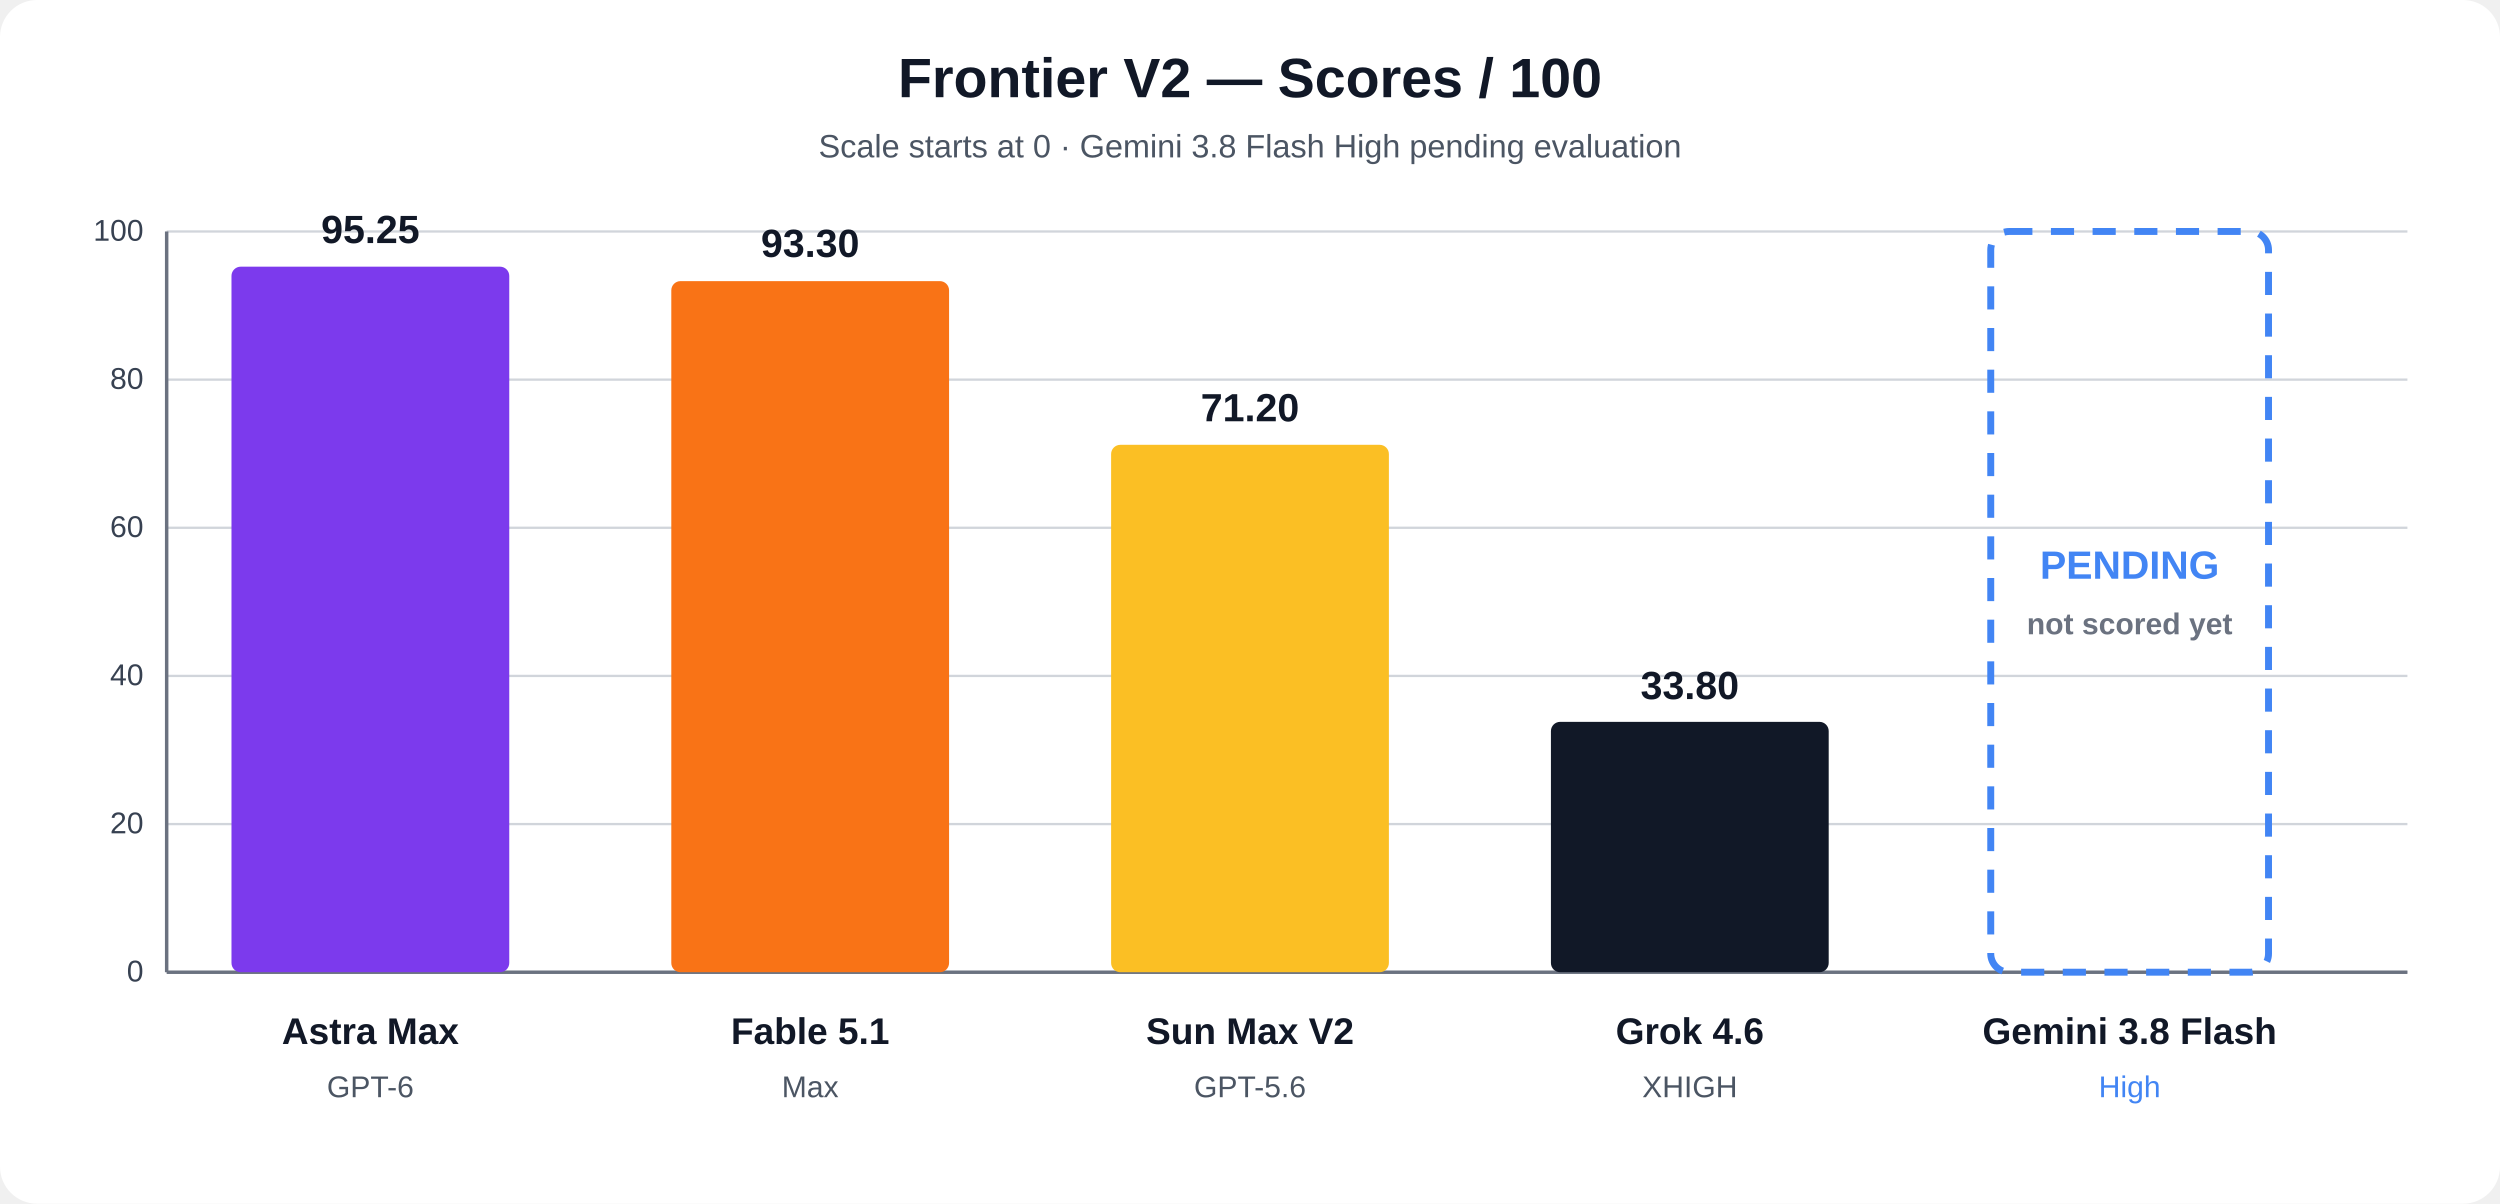
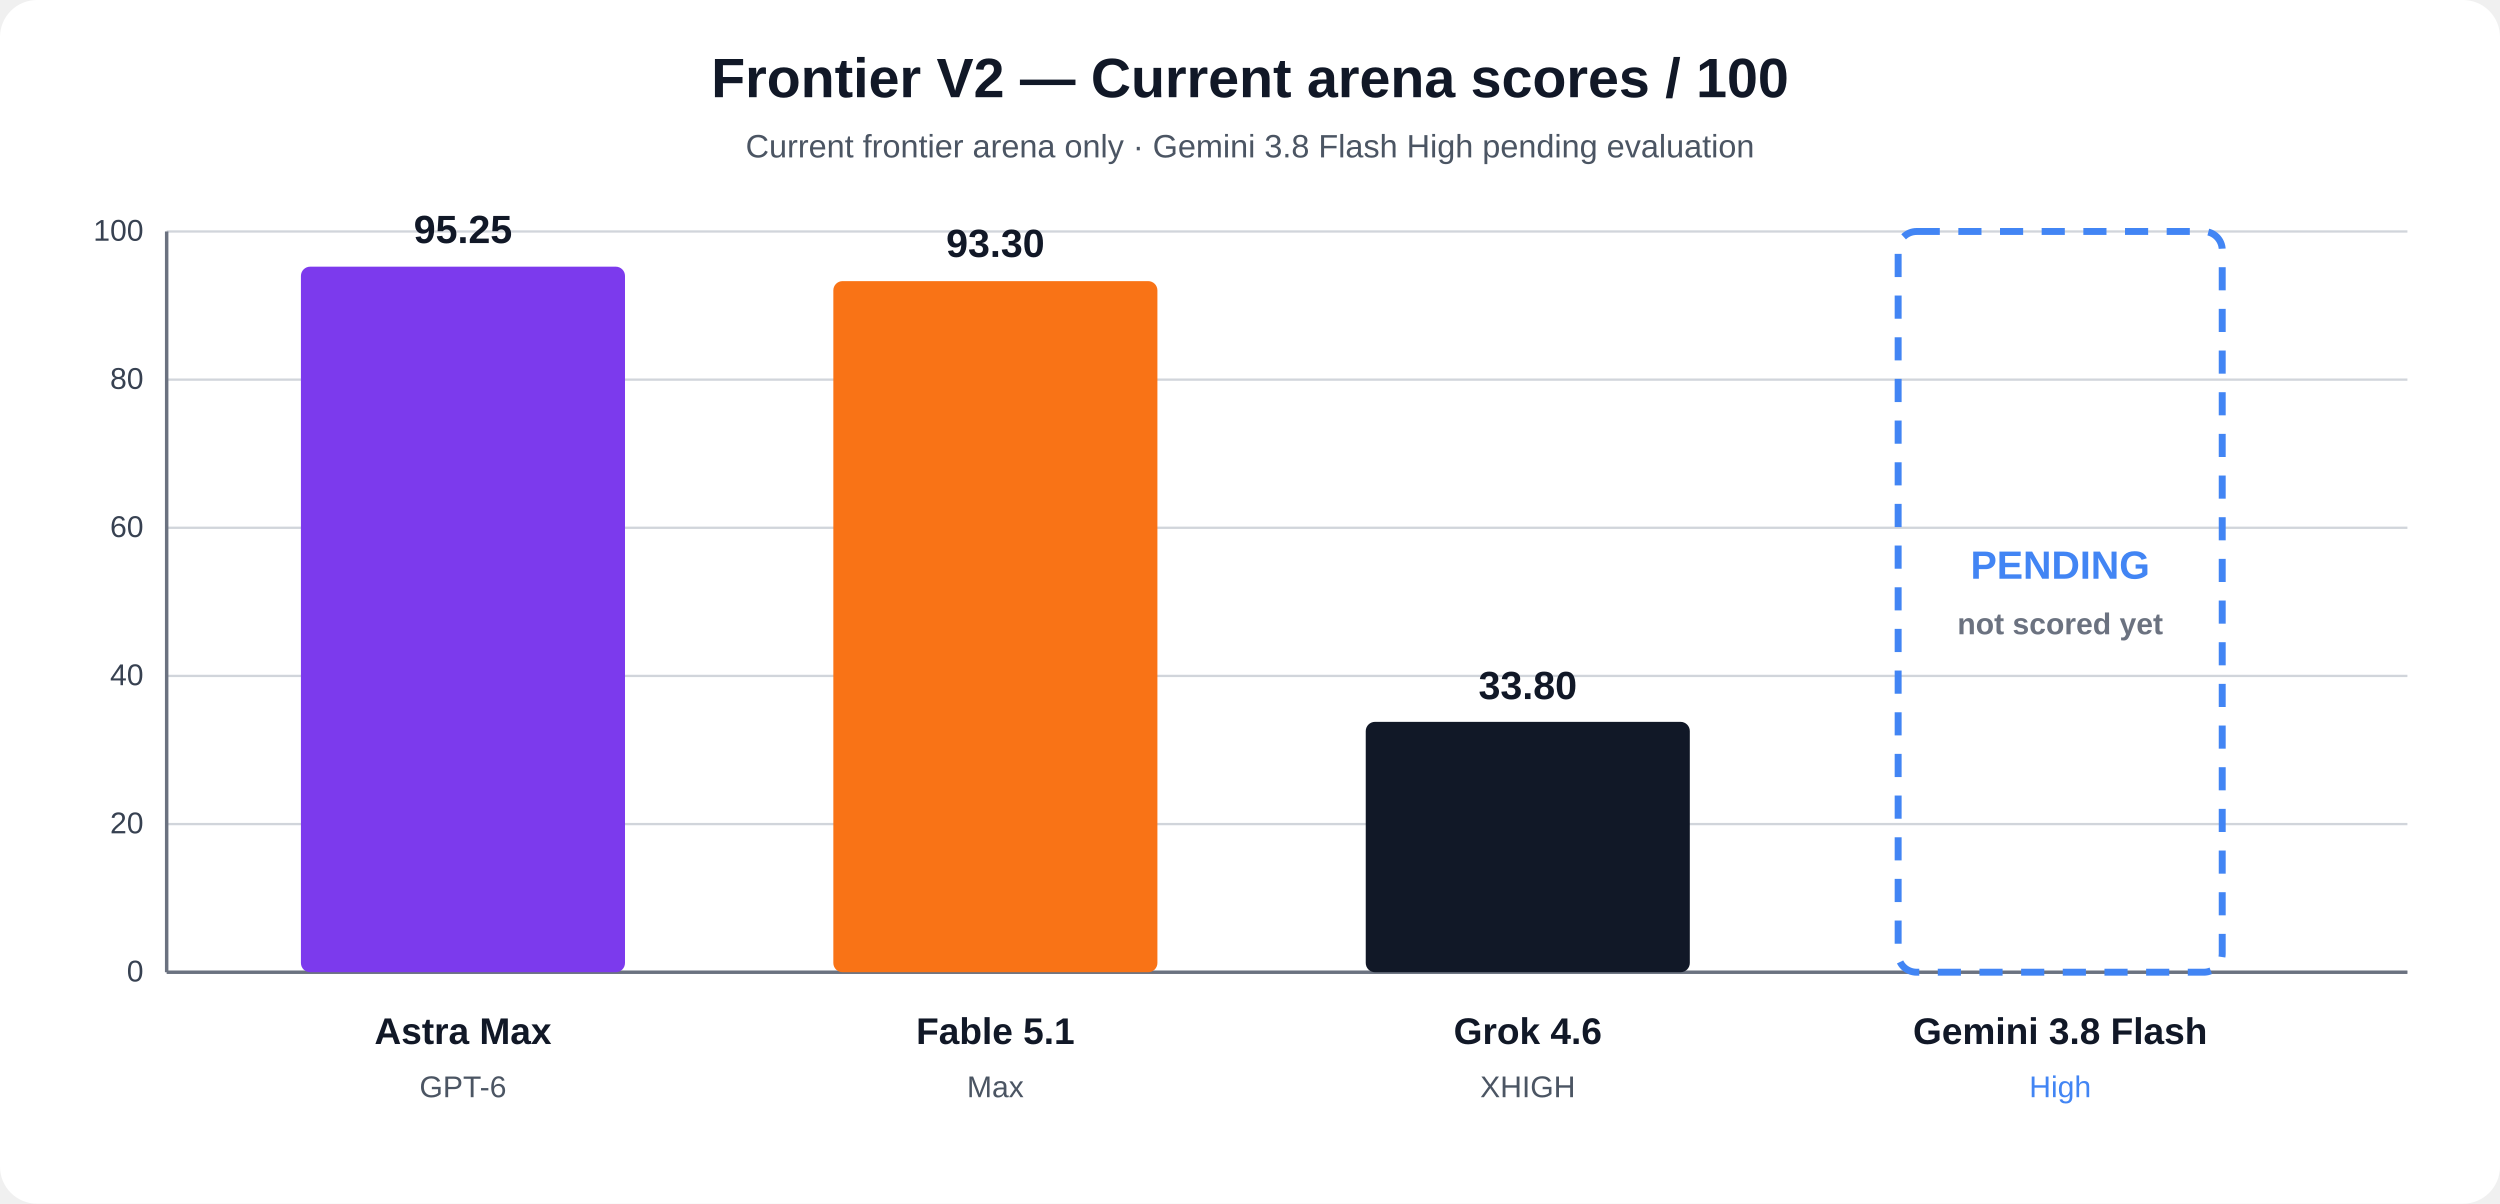
<svg xmlns="http://www.w3.org/2000/svg" width="1080" height="520" viewBox="0 0 1080 520" role="img" aria-labelledby="title desc">
  <rect width="1080" height="520" fill="#ffffff" rx="16" />
  <g font-family="Segoe UI, Arial, sans-serif">
-     <text x="540" y="42" text-anchor="middle" font-size="24" font-weight="700" fill="#111827">Frontier V2 — Scores / 100</text>
-     <text x="540" y="68" text-anchor="middle" font-size="14" font-weight="500" fill="#4B5563">Scale starts at 0 · Gemini 3.8 Flash High pending evaluation</text>
+     <text x="540" y="42" text-anchor="middle" font-size="24" font-weight="700" fill="#111827">Frontier V2 — Current arena scores / 100</text>
+     <text x="540" y="68" text-anchor="middle" font-size="14" font-weight="500" fill="#4B5563">Current frontier arena only · Gemini 3.8 Flash High pending evaluation</text>
  </g>
  <g stroke="#D1D5DB" stroke-width="1">
    <line x1="72" y1="420" x2="1040" y2="420" />
    <line x1="72" y1="356" x2="1040" y2="356" />
    <line x1="72" y1="292" x2="1040" y2="292" />
    <line x1="72" y1="228" x2="1040" y2="228" />
    <line x1="72" y1="164" x2="1040" y2="164" />
    <line x1="72" y1="100" x2="1040" y2="100" />
  </g>
  <g font-family="Segoe UI, Arial, sans-serif" font-size="13" font-weight="500" fill="#374151" text-anchor="end">
    <text x="62" y="424">0</text>
    <text x="62" y="360">20</text>
    <text x="62" y="296">40</text>
    <text x="62" y="232">60</text>
    <text x="62" y="168">80</text>
    <text x="62" y="104">100</text>
  </g>
  <line x1="72" y1="100" x2="72" y2="420" stroke="#6B7280" stroke-width="1.5" />
  <line x1="72" y1="420" x2="1040" y2="420" stroke="#6B7280" stroke-width="1.5" />
  <g>
-     <rect x="100" y="115.2" width="120" height="304.8" fill="#7C3AED" rx="4" />
-     <rect x="290" y="121.44" width="120" height="298.56" fill="#F97316" rx="4" />
-     <rect x="480" y="192.16" width="120" height="227.84" fill="#FBBF24" rx="4" />
-     <rect x="670" y="311.84" width="120" height="108.16" fill="#111827" rx="4" />
-     <rect x="860" y="100" width="120" height="320" fill="none" stroke="#4285F4" stroke-width="3" stroke-dasharray="10 8" rx="8" />
+     <rect x="130" y="115.2" width="140" height="304.8" fill="#7C3AED" rx="4" />
+     <rect x="360" y="121.44" width="140" height="298.56" fill="#F97316" rx="4" />
+     <rect x="590" y="311.84" width="140" height="108.16" fill="#111827" rx="4" />
+     <rect x="820" y="100" width="140" height="320" fill="none" stroke="#4285F4" stroke-width="3" stroke-dasharray="10 8" rx="8" />
  </g>
  <g font-family="Segoe UI, Arial, sans-serif" font-size="17" font-weight="700" fill="#111827" text-anchor="middle">
-     <text x="160" y="105">95.25</text>
-     <text x="350" y="111">93.30</text>
-     <text x="540" y="182">71.20</text>
-     <text x="730" y="302">33.80</text>
-     <text x="920" y="250" fill="#4285F4">PENDING</text>
-     <text x="920" y="274" font-size="13" font-weight="600" fill="#6B7280">not scored yet</text>
+     <text x="200" y="105">95.25</text>
+     <text x="430" y="111">93.30</text>
+     <text x="660" y="302">33.80</text>
+     <text x="890" y="250" fill="#4285F4">PENDING</text>
+     <text x="890" y="274" font-size="13" font-weight="600" fill="#6B7280">not scored yet</text>
  </g>
  <g font-family="Segoe UI, Arial, sans-serif" text-anchor="middle" fill="#111827">
-     <text x="160" y="451" font-size="16" font-weight="700">Astra Max</text>
-     <text x="160" y="474" font-size="13" font-weight="500" fill="#4B5563">GPT-6</text>
-     <text x="350" y="451" font-size="16" font-weight="700">Fable 5.1</text>
-     <text x="350" y="474" font-size="13" font-weight="500" fill="#4B5563">Max</text>
-     <text x="540" y="451" font-size="16" font-weight="700">Sun Max V2</text>
-     <text x="540" y="474" font-size="13" font-weight="500" fill="#4B5563">GPT-5.6</text>
-     <text x="730" y="451" font-size="16" font-weight="700">Grok 4.6</text>
-     <text x="730" y="474" font-size="13" font-weight="500" fill="#4B5563">XHIGH</text>
-     <text x="920" y="451" font-size="16" font-weight="700">Gemini 3.8 Flash</text>
-     <text x="920" y="474" font-size="13" font-weight="500" fill="#4285F4">High</text>
+     <text x="200" y="451" font-size="16" font-weight="700">Astra Max</text>
+     <text x="200" y="474" font-size="13" font-weight="500" fill="#4B5563">GPT-6</text>
+     <text x="430" y="451" font-size="16" font-weight="700">Fable 5.1</text>
+     <text x="430" y="474" font-size="13" font-weight="500" fill="#4B5563">Max</text>
+     <text x="660" y="451" font-size="16" font-weight="700">Grok 4.6</text>
+     <text x="660" y="474" font-size="13" font-weight="500" fill="#4B5563">XHIGH</text>
+     <text x="890" y="451" font-size="16" font-weight="700">Gemini 3.8 Flash</text>
+     <text x="890" y="474" font-size="13" font-weight="500" fill="#4285F4">High</text>
  </g>
</svg>
